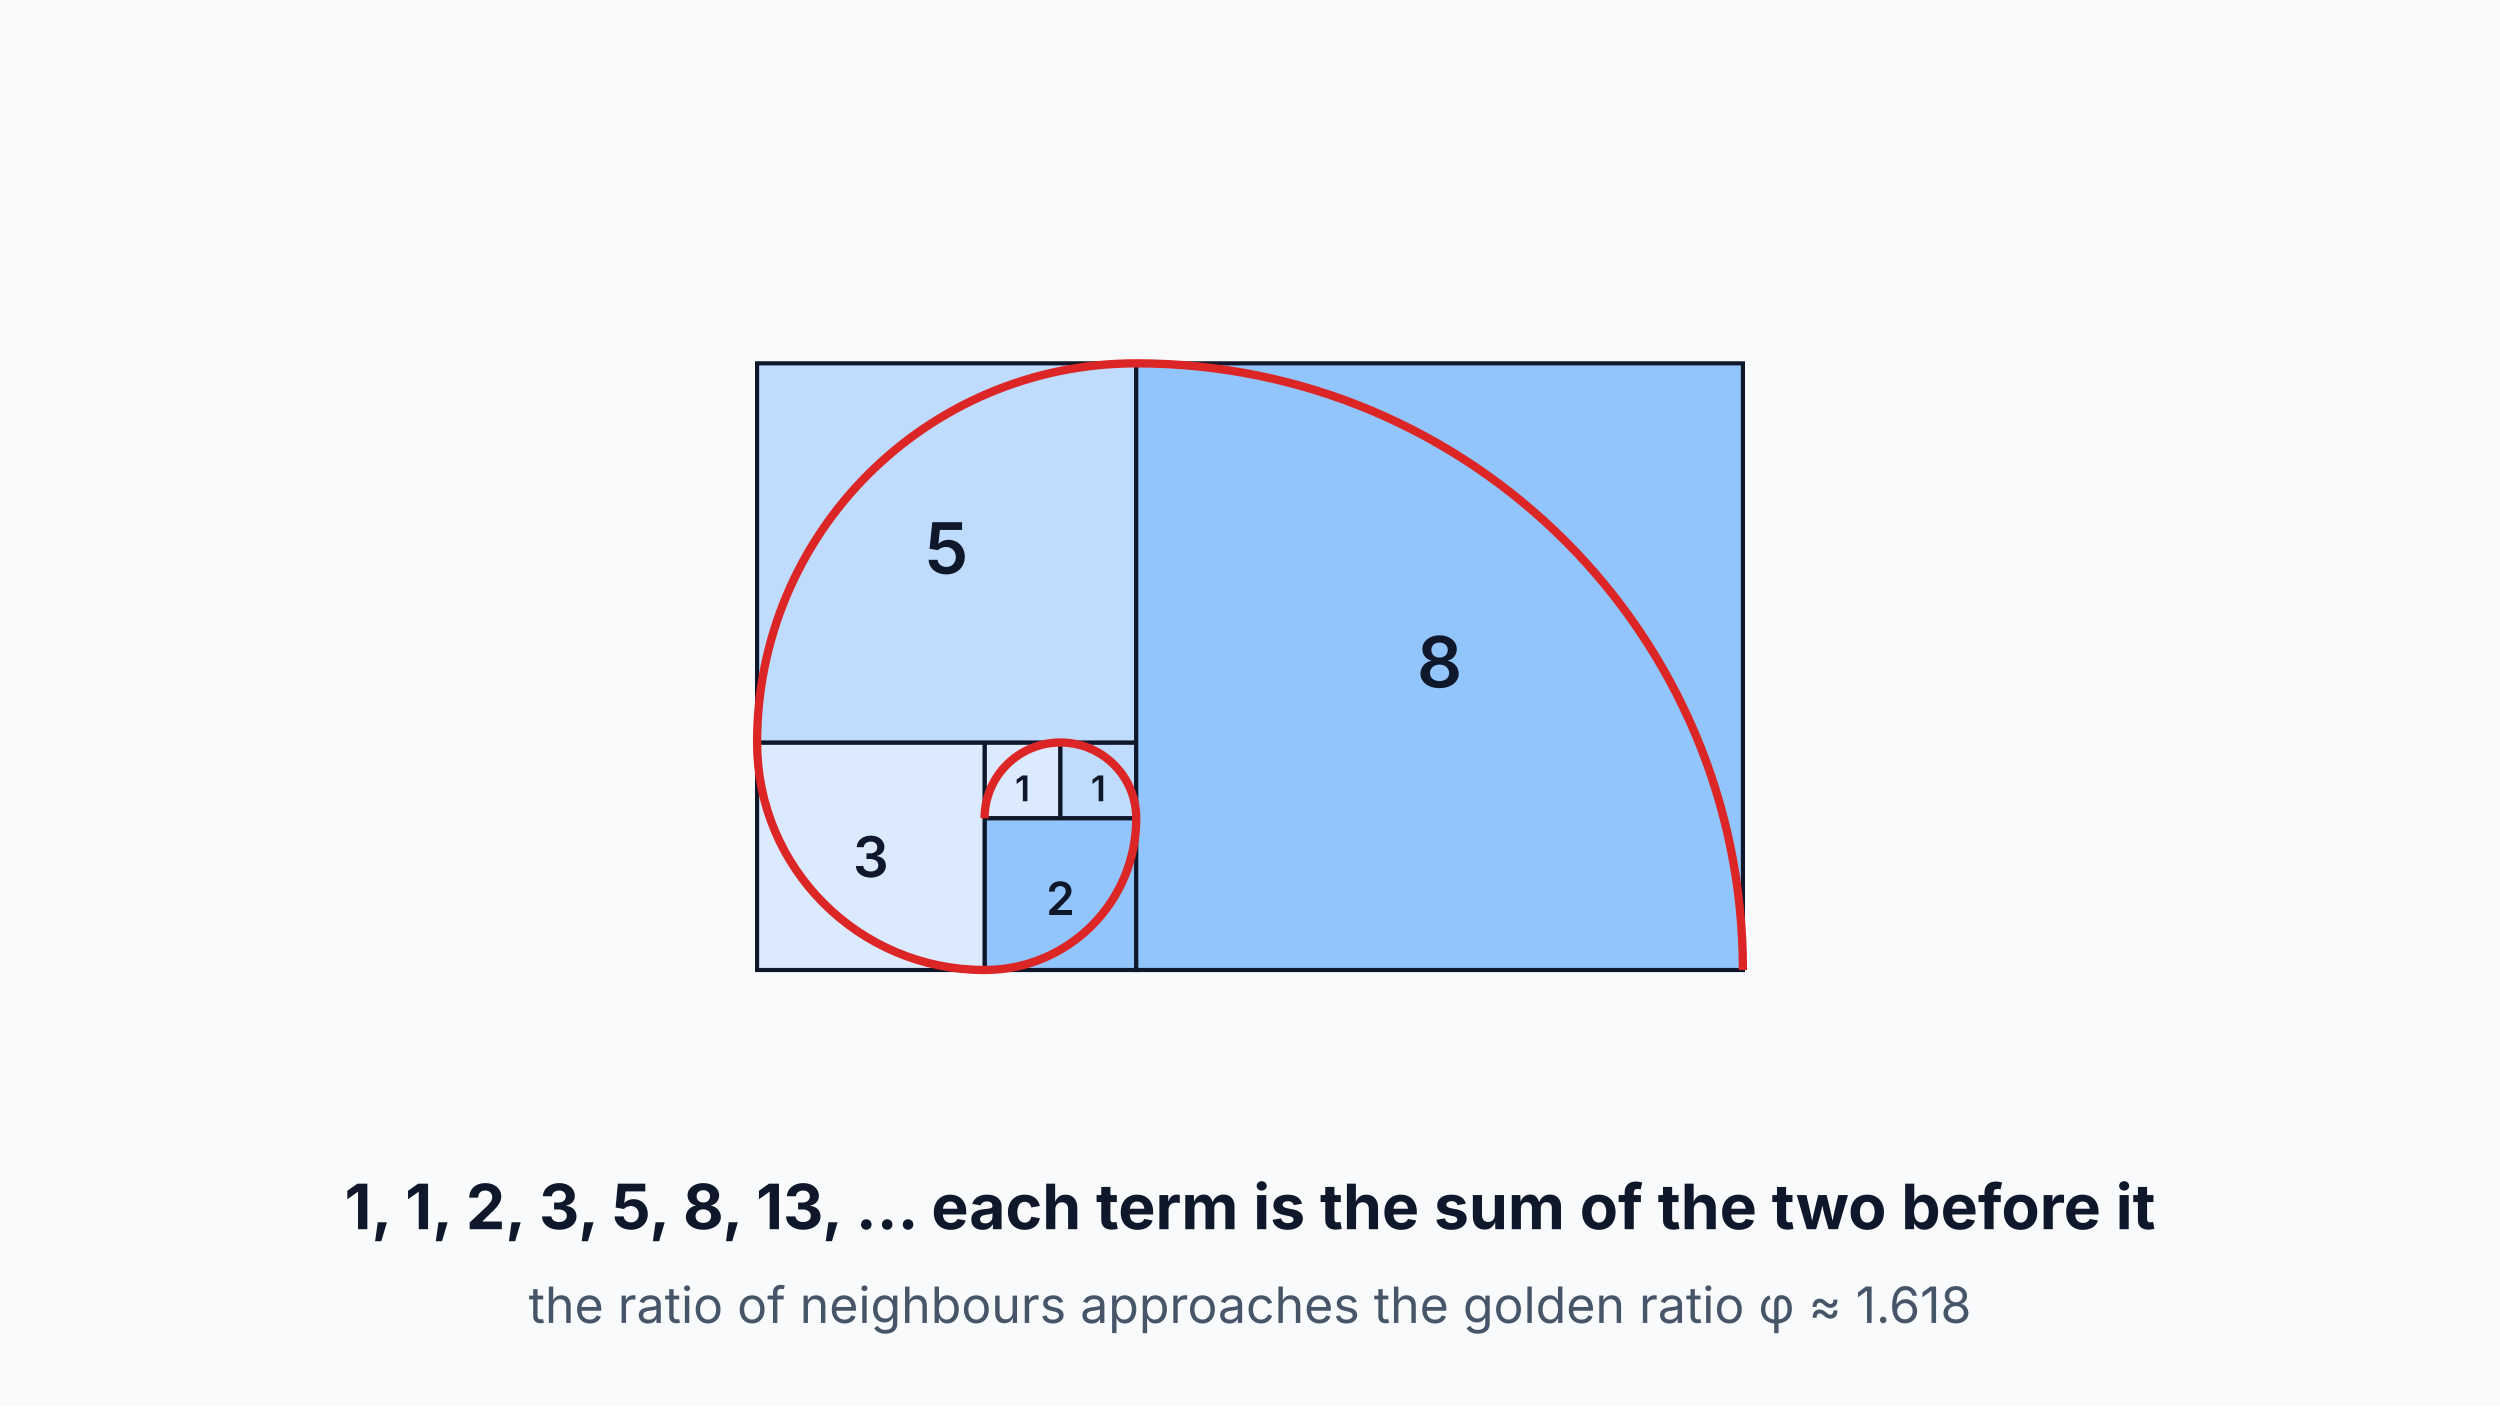
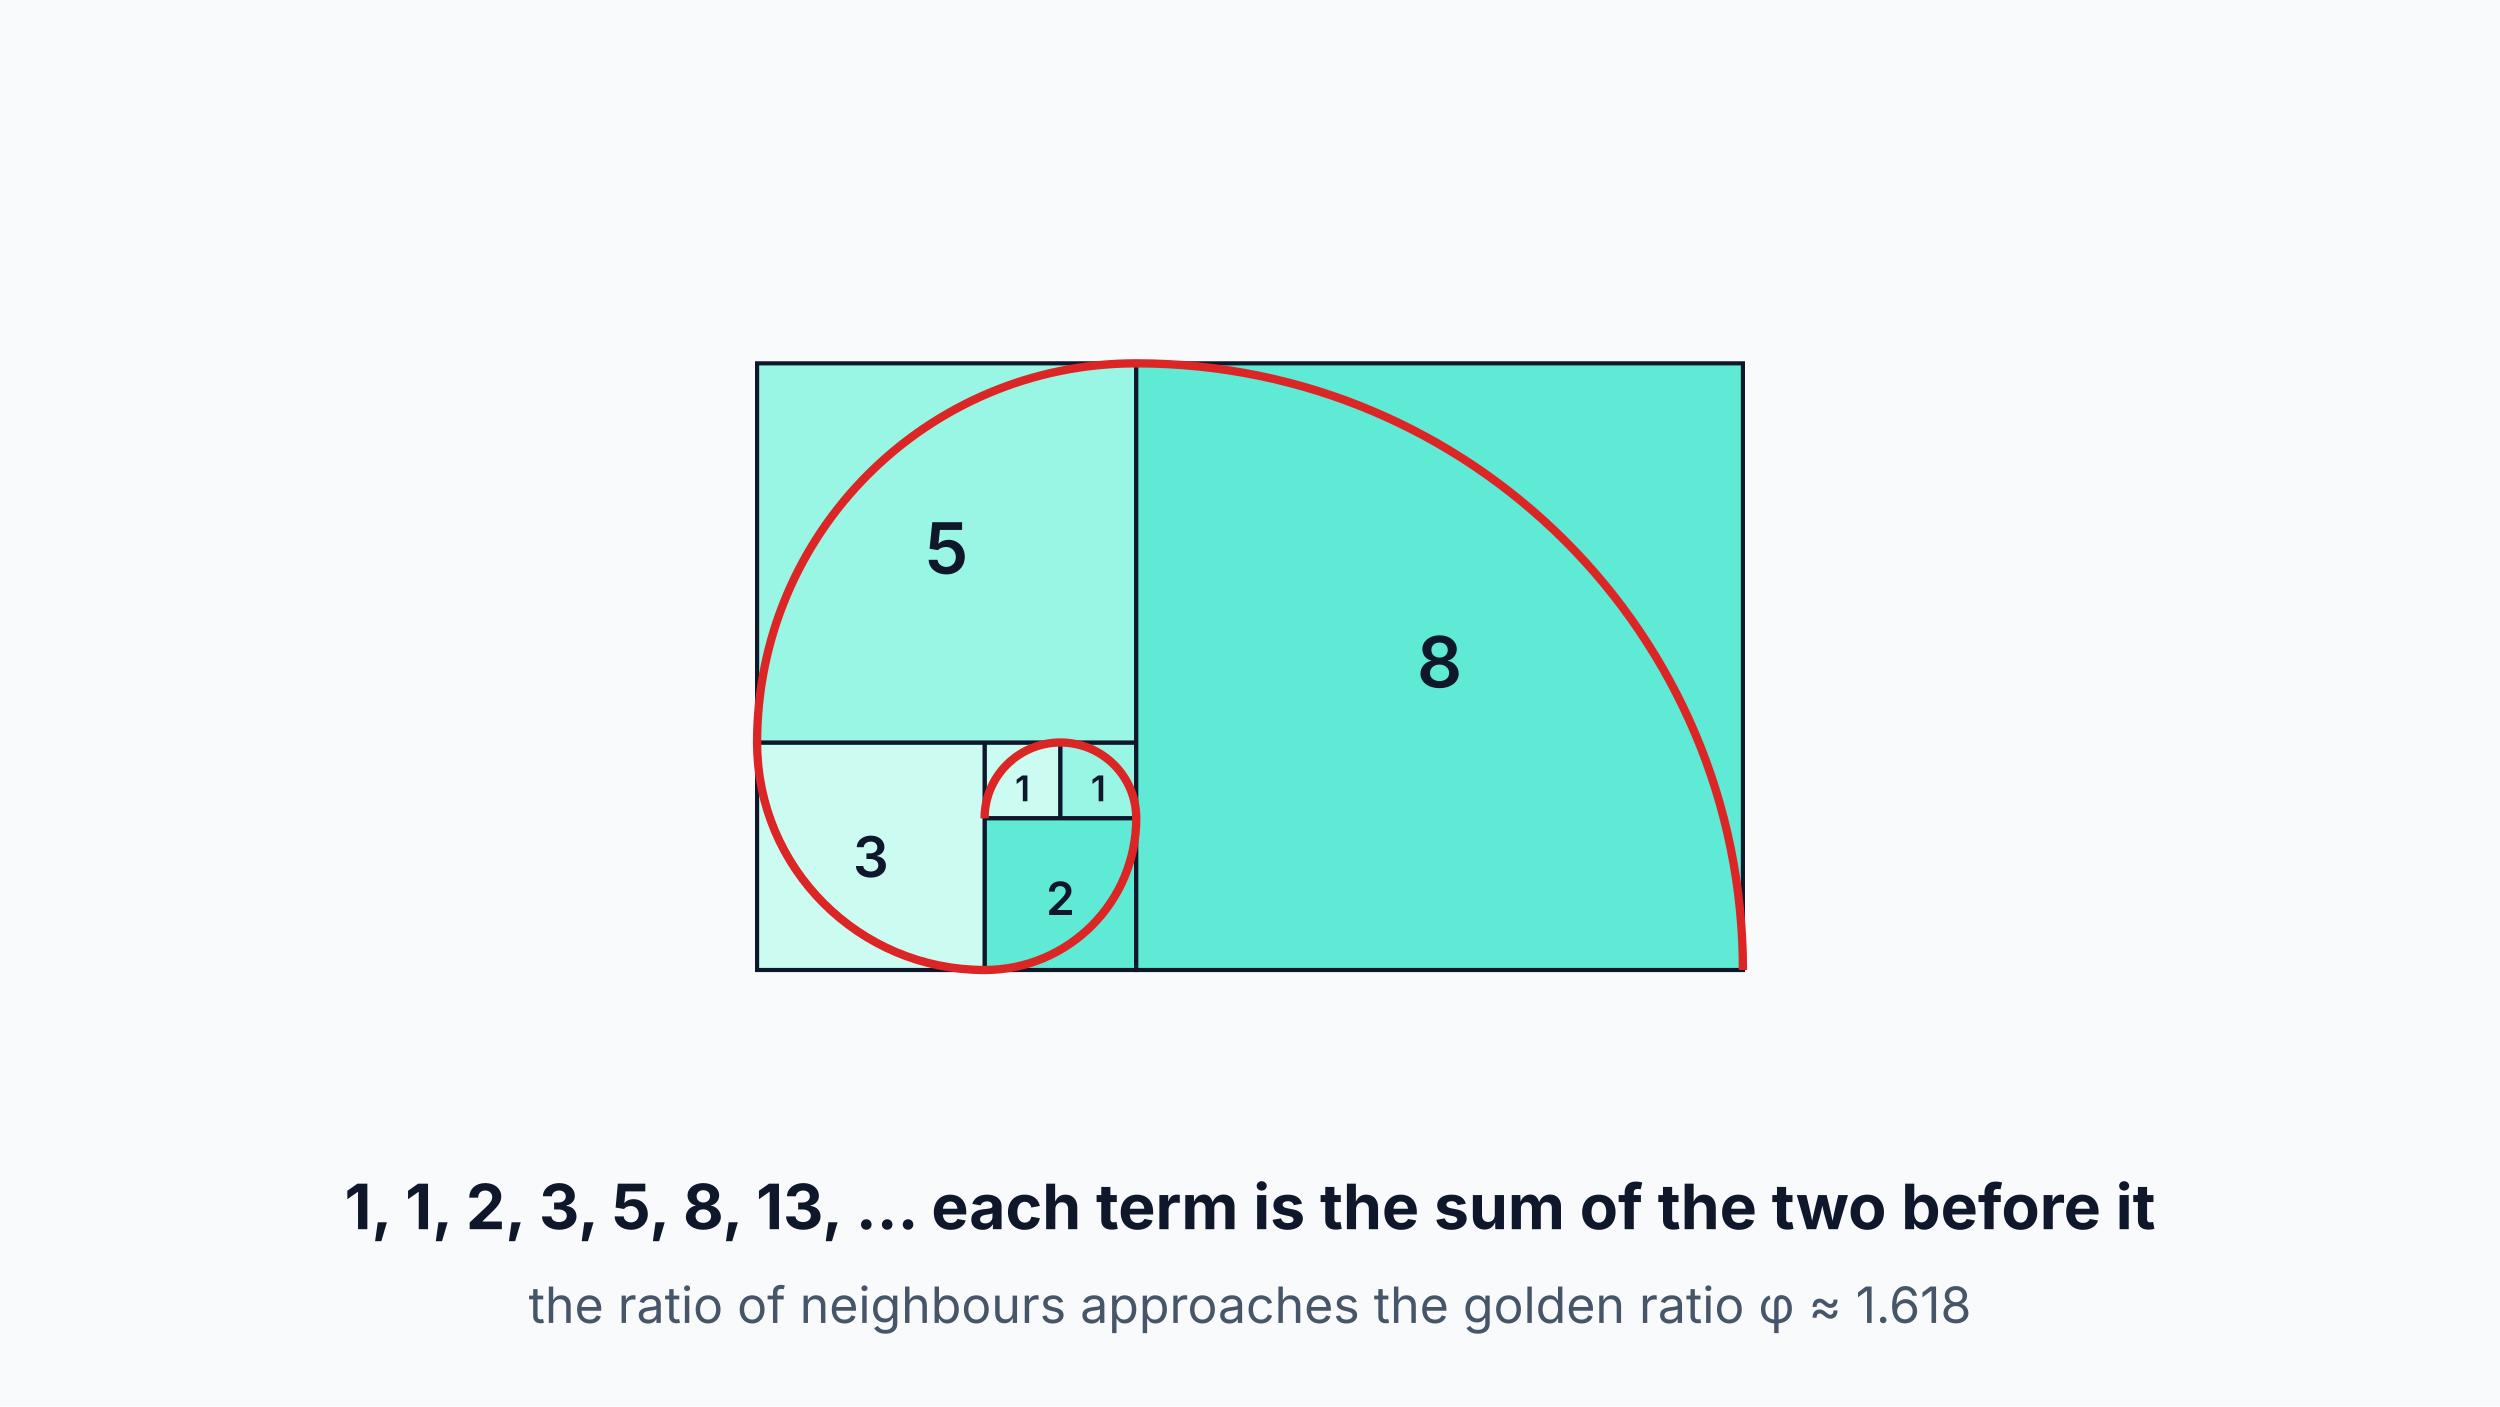
<svg xmlns="http://www.w3.org/2000/svg" viewBox="0 0 1200 675" font-family="Inter, Arial, sans-serif">
  <rect width="1200" height="675" fill="#F8FAFC" />
-   <rect x="472.6" y="356.4" width="36.4" height="36.4" fill="#DBEAFE" stroke="#0F172A" stroke-width="2" />
+   <rect x="472.6" y="356.4" width="36.4" height="36.4" fill="#CCFBF1" stroke="#0F172A" stroke-width="2" />
  <text x="490.8" y="384.6" text-anchor="middle" font-size="17" fill="#0F172A" font-weight="600">1</text>
-   <rect x="509.0" y="356.4" width="36.4" height="36.4" fill="#BFDBFE" stroke="#0F172A" stroke-width="2" />
+   <rect x="509.0" y="356.4" width="36.4" height="36.4" fill="#99F6E4" stroke="#0F172A" stroke-width="2" />
  <text x="527.2" y="384.6" text-anchor="middle" font-size="17" fill="#0F172A" font-weight="600">1</text>
-   <rect x="472.6" y="392.8" width="72.8" height="72.8" fill="#93C5FD" stroke="#0F172A" stroke-width="2" />
+   <rect x="472.6" y="392.8" width="72.8" height="72.8" fill="#5EEAD4" stroke="#0F172A" stroke-width="2" />
  <text x="509.0" y="439.2" text-anchor="middle" font-size="22" fill="#0F172A" font-weight="600">2</text>
-   <rect x="363.4" y="356.4" width="109.2" height="109.2" fill="#DBEAFE" stroke="#0F172A" stroke-width="2" />
+   <rect x="363.4" y="356.4" width="109.2" height="109.2" fill="#CCFBF1" stroke="#0F172A" stroke-width="2" />
  <text x="418.0" y="421.0" text-anchor="middle" font-size="27" fill="#0F172A" font-weight="600">3</text>
-   <rect x="363.4" y="174.4" width="182.0" height="182.0" fill="#BFDBFE" stroke="#0F172A" stroke-width="2" />
+   <rect x="363.4" y="174.4" width="182.0" height="182.0" fill="#99F6E4" stroke="#0F172A" stroke-width="2" />
  <text x="454.4" y="275.4" text-anchor="middle" font-size="34" fill="#0F172A" font-weight="600">5</text>
-   <rect x="545.4" y="174.4" width="291.2" height="291.2" fill="#93C5FD" stroke="#0F172A" stroke-width="2" />
+   <rect x="545.4" y="174.4" width="291.2" height="291.2" fill="#5EEAD4" stroke="#0F172A" stroke-width="2" />
  <text x="691.0" y="330.0" text-anchor="middle" font-size="34" fill="#0F172A" font-weight="600">8</text>
  <path d="M472.6 392.8 A36.4 36.4 0 0 1 509.0 356.4 A36.4 36.4 0 0 1 545.4 392.8 A72.8 72.8 0 0 1 472.6 465.6 A109.2 109.2 0 0 1 363.4 356.4 A182.0 182.0 0 0 1 545.4 174.4 A291.2 291.2 0 0 1 836.6 465.6" fill="none" stroke="#DC2626" stroke-width="4" />
  <text x="600" y="590" text-anchor="middle" font-size="30" font-weight="700" fill="#0F172A">1, 1, 2, 3, 5, 8, 13, … each term is the sum of the two before it</text>
  <text x="600" y="635" text-anchor="middle" font-size="24" fill="#475569">the ratio of neighbours approaches the golden ratio φ ≈ 1.618</text>
</svg>
